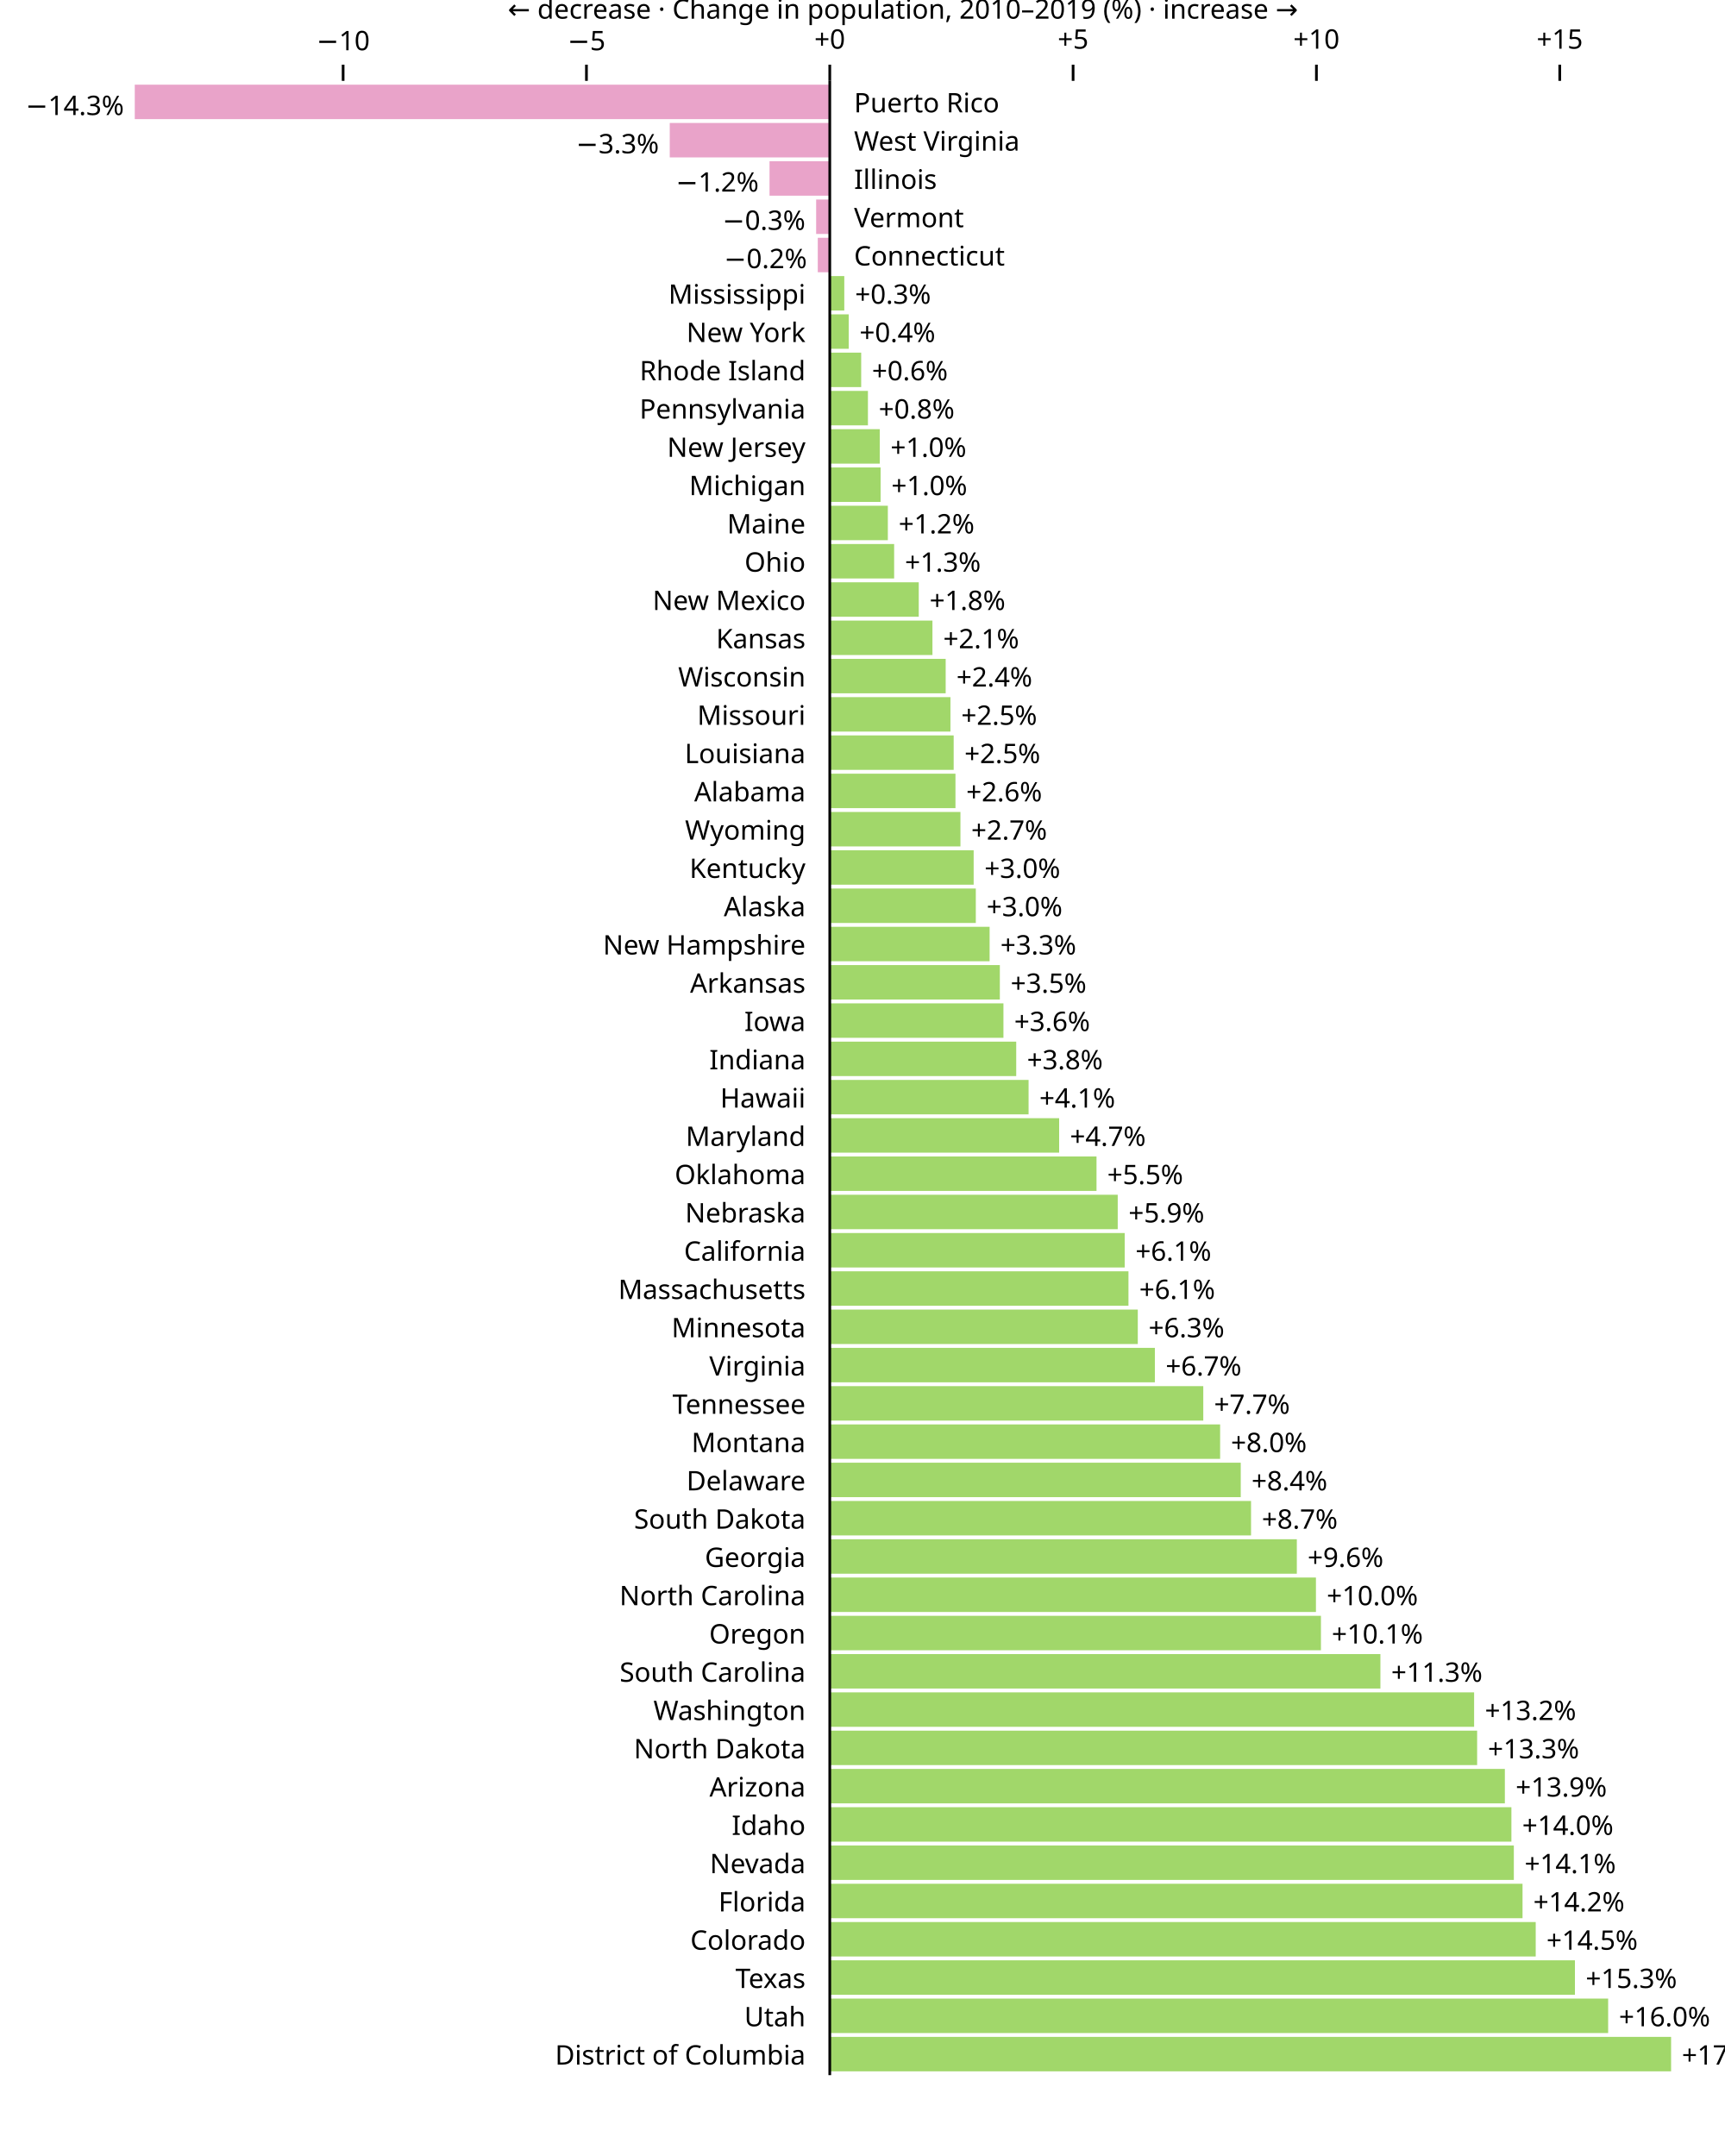
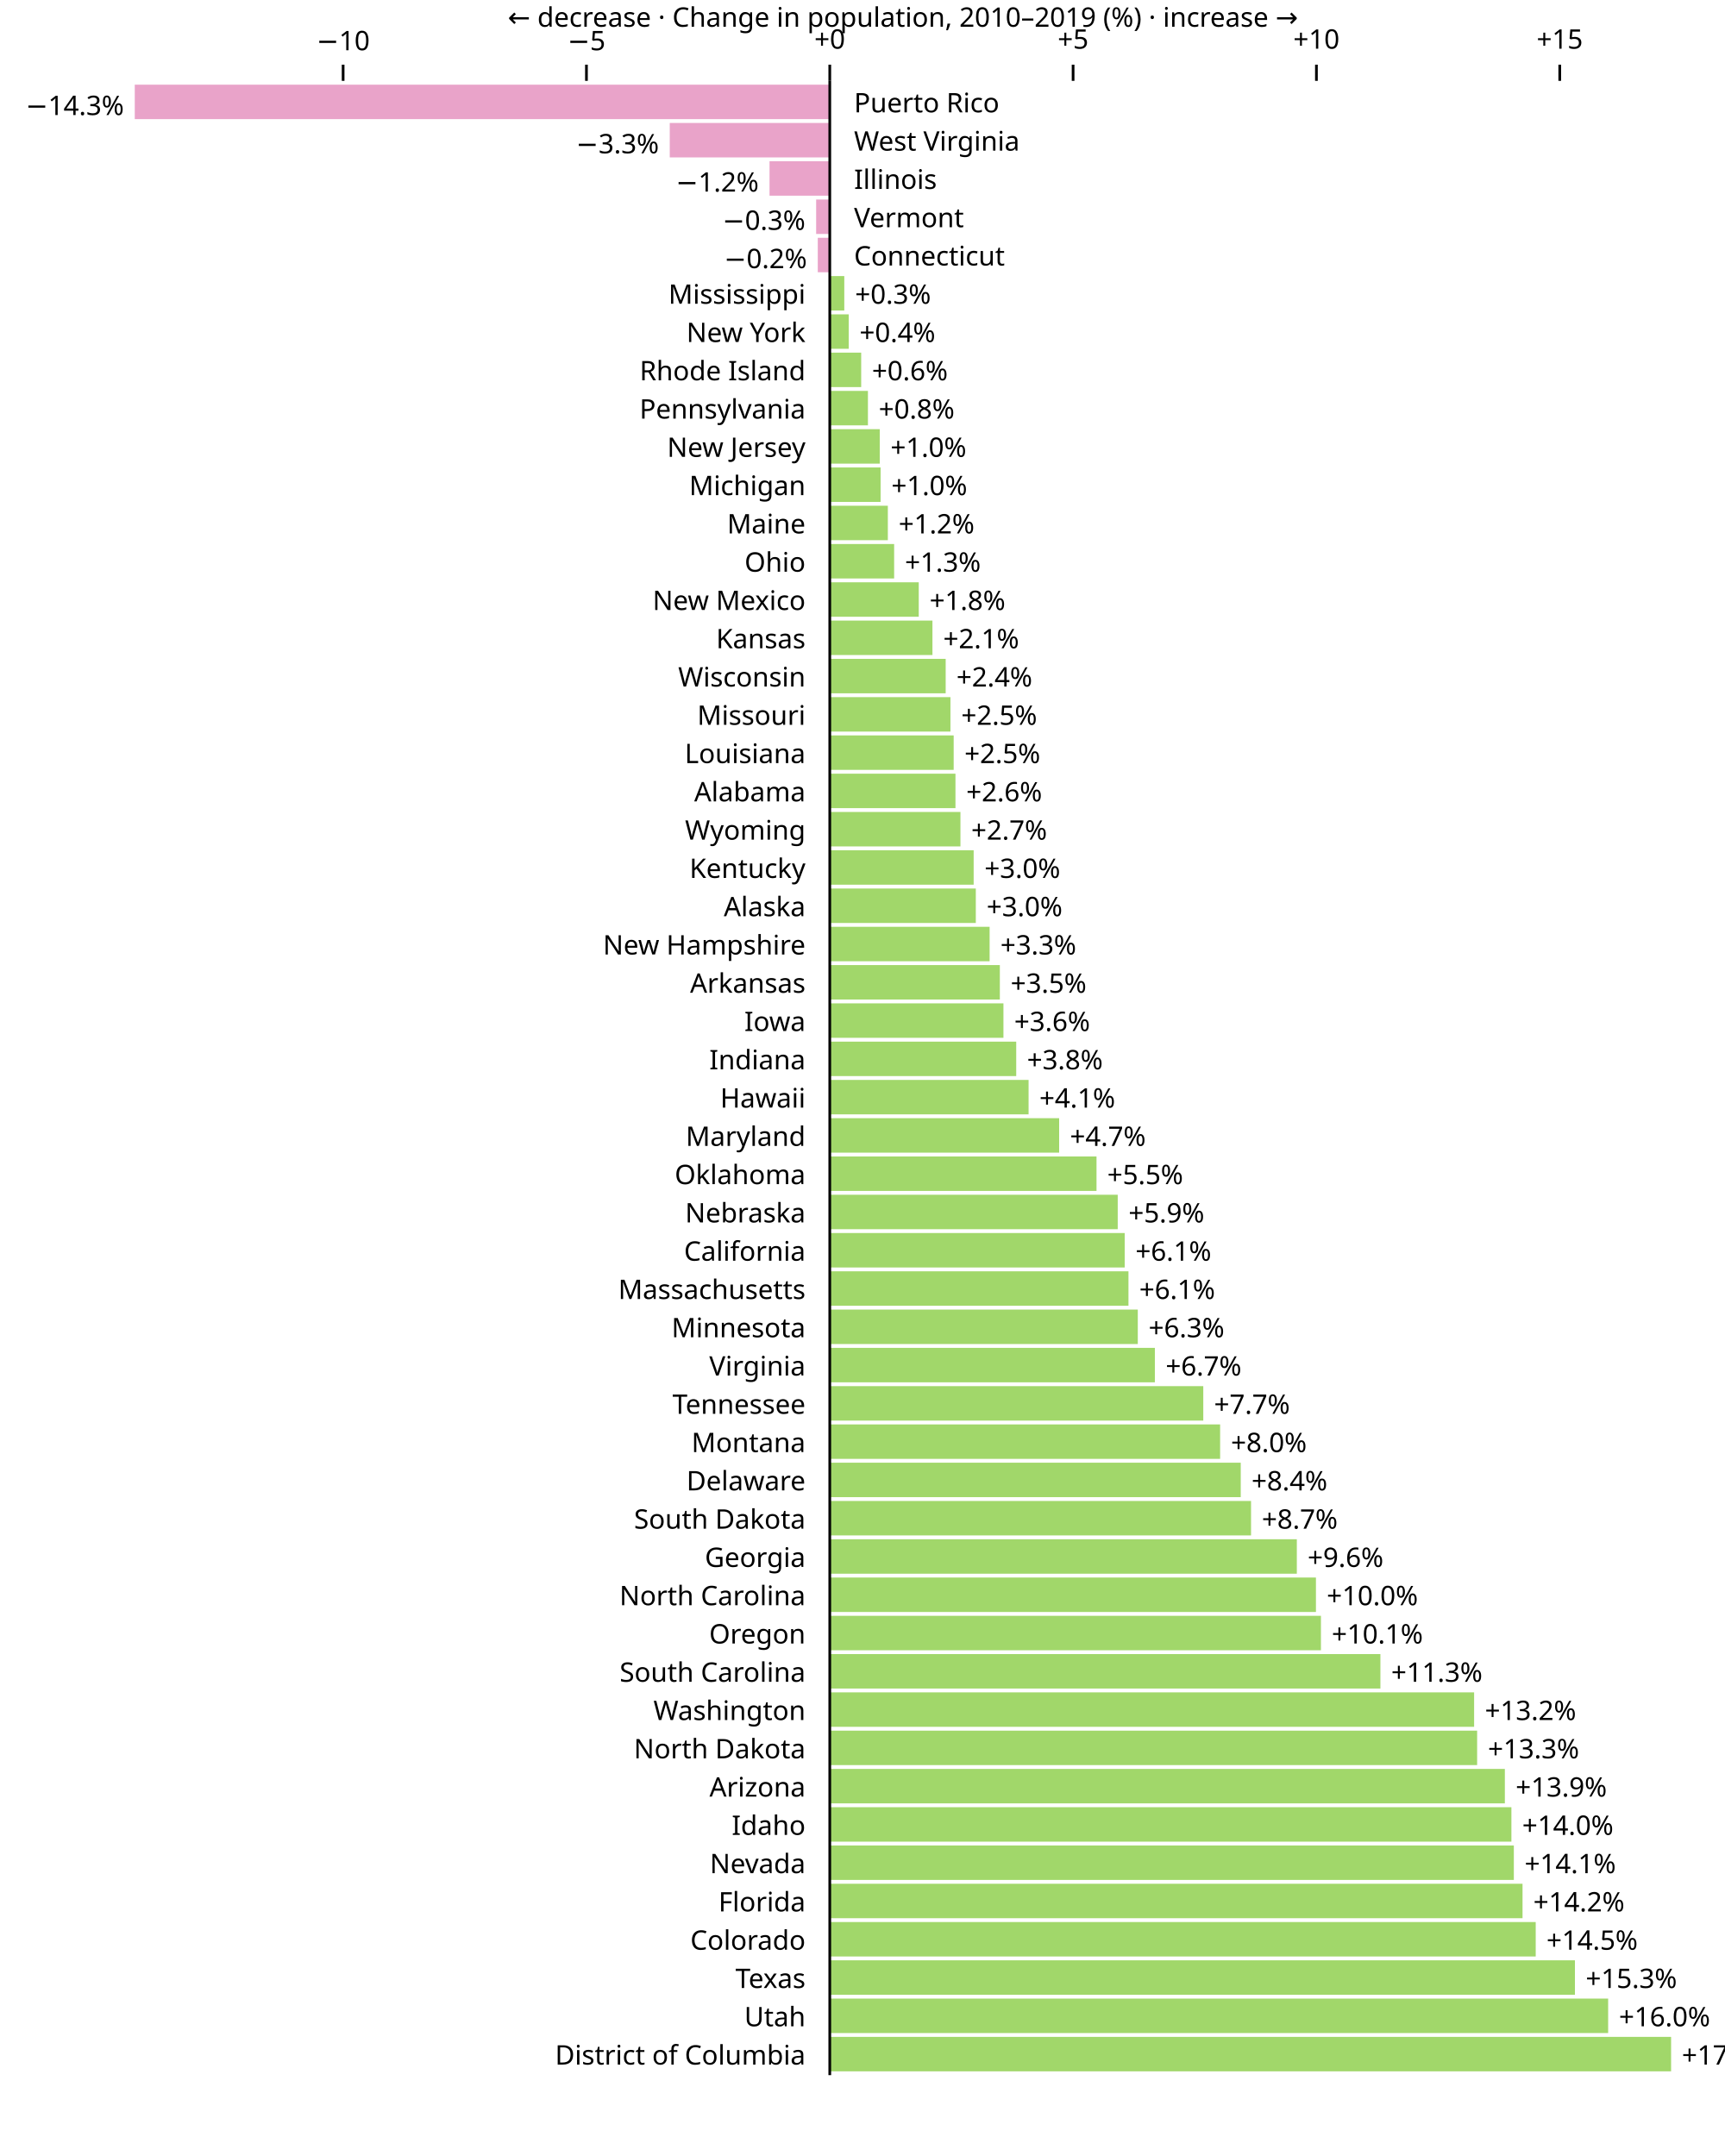
<svg xmlns="http://www.w3.org/2000/svg" width="640" height="800" viewBox="0 0 640 800">
  <line x1="127.303" y1="30" x2="127.303" y2="24" stroke="currentColor" stroke-width="1" />
  <line x1="217.58" y1="30" x2="217.58" y2="24" stroke="currentColor" stroke-width="1" />
  <line x1="307.857" y1="30" x2="307.857" y2="24" stroke="currentColor" stroke-width="1" />
  <line x1="398.134" y1="30" x2="398.134" y2="24" stroke="currentColor" stroke-width="1" />
  <line x1="488.412" y1="30" x2="488.412" y2="24" stroke="currentColor" stroke-width="1" />
  <line x1="578.689" y1="30" x2="578.689" y2="24" stroke="currentColor" stroke-width="1" />
  <text x="127.303" y="21" font-family="system-ui, sans-serif" font-size="10" text-anchor="middle" dominant-baseline="text-after-edge" fill="currentColor">−10</text>
  <text x="217.58" y="21" font-family="system-ui, sans-serif" font-size="10" text-anchor="middle" dominant-baseline="text-after-edge" fill="currentColor">−5</text>
  <text x="307.857" y="21" font-family="system-ui, sans-serif" font-size="10" text-anchor="middle" dominant-baseline="text-after-edge" fill="currentColor">+0</text>
  <text x="398.134" y="21" font-family="system-ui, sans-serif" font-size="10" text-anchor="middle" dominant-baseline="text-after-edge" fill="currentColor">+5</text>
  <text x="488.412" y="21" font-family="system-ui, sans-serif" font-size="10" text-anchor="middle" dominant-baseline="text-after-edge" fill="currentColor">+10</text>
  <text x="578.689" y="21" font-family="system-ui, sans-serif" font-size="10" text-anchor="middle" dominant-baseline="text-after-edge" fill="currentColor">+15</text>
-   <text x="335" y="0" font-family="system-ui, sans-serif" font-size="10" text-anchor="middle" dominant-baseline="text-before-edge" fill="currentColor">← decrease · Change in population, 2010–2019 (%) · increase →</text>
+   <text x="335" y="3" font-family="system-ui, sans-serif" font-size="10" text-anchor="middle" dominant-baseline="text-before-edge" fill="currentColor">← decrease · Change in population, 2010–2019 (%) · increase →</text>
  <rect x="307.857" y="457.524" width="109.42" height="12.783" fill="#a1d76a" />
  <rect x="307.857" y="727.39" width="276.467" height="12.783" fill="#a1d76a" />
  <rect x="307.857" y="698.983" width="257.025" height="12.783" fill="#a1d76a" />
  <rect x="307.857" y="116.641" width="7.031" height="12.783" fill="#a1d76a" />
  <rect x="307.857" y="145.048" width="14.159" height="12.783" fill="#a1d76a" />
  <rect x="285.509" y="59.827" width="22.348" height="12.783" fill="#e9a3c9" />
  <rect x="307.857" y="201.862" width="23.882" height="12.783" fill="#a1d76a" />
  <rect x="307.857" y="571.152" width="173.287" height="12.783" fill="#a1d76a" />
  <rect x="307.857" y="585.355" width="180.375" height="12.783" fill="#a1d76a" />
  <rect x="307.857" y="173.455" width="18.856" height="12.783" fill="#a1d76a" />
  <rect x="307.857" y="159.251" width="18.544" height="12.783" fill="#a1d76a" />
  <rect x="307.857" y="500.134" width="120.616" height="12.783" fill="#a1d76a" />
  <rect x="307.857" y="627.965" width="239.06" height="12.783" fill="#a1d76a" />
  <rect x="307.857" y="656.372" width="250.465" height="12.783" fill="#a1d76a" />
  <rect x="307.857" y="471.727" width="110.819" height="12.783" fill="#a1d76a" />
  <rect x="307.857" y="514.338" width="138.577" height="12.783" fill="#a1d76a" />
  <rect x="307.857" y="386.507" width="69.177" height="12.783" fill="#a1d76a" />
  <rect x="307.857" y="258.676" width="44.77" height="12.783" fill="#a1d76a" />
  <rect x="307.857" y="414.914" width="85.102" height="12.783" fill="#a1d76a" />
  <rect x="307.857" y="244.472" width="43.003" height="12.783" fill="#a1d76a" />
  <rect x="307.857" y="713.186" width="261.914" height="12.783" fill="#a1d76a" />
  <rect x="307.857" y="485.931" width="114.28" height="12.783" fill="#a1d76a" />
  <rect x="307.857" y="613.762" width="204.293" height="12.783" fill="#a1d76a" />
  <rect x="307.857" y="287.083" width="46.633" height="12.783" fill="#a1d76a" />
  <rect x="307.857" y="272.879" width="45.97" height="12.783" fill="#a1d76a" />
  <rect x="307.857" y="315.489" width="53.386" height="12.783" fill="#a1d76a" />
  <rect x="307.857" y="599.559" width="182.23" height="12.783" fill="#a1d76a" />
  <rect x="307.857" y="429.117" width="98.966" height="12.783" fill="#a1d76a" />
  <rect x="303.407" y="88.234" width="4.451" height="12.783" fill="#e9a3c9" />
  <rect x="307.857" y="741.593" width="288.79" height="12.783" fill="#a1d76a" />
  <rect x="50" y="31.42" width="257.857" height="12.783" fill="#e9a3c9" />
  <rect x="307.857" y="372.303" width="64.434" height="12.783" fill="#a1d76a" />
  <rect x="307.857" y="684.779" width="253.798" height="12.783" fill="#a1d76a" />
  <rect x="307.857" y="358.1" width="63.101" height="12.783" fill="#a1d76a" />
  <rect x="307.857" y="102.438" width="5.386" height="12.783" fill="#a1d76a" />
  <rect x="307.857" y="230.269" width="38.094" height="12.783" fill="#a1d76a" />
  <rect x="307.857" y="216.065" width="33.013" height="12.783" fill="#a1d76a" />
  <rect x="307.857" y="443.321" width="106.836" height="12.783" fill="#a1d76a" />
  <rect x="248.488" y="45.624" width="59.369" height="12.783" fill="#e9a3c9" />
  <rect x="307.857" y="670.576" width="252.895" height="12.783" fill="#a1d76a" />
  <rect x="307.857" y="400.71" width="73.76" height="12.783" fill="#a1d76a" />
  <rect x="307.857" y="343.896" width="59.305" height="12.783" fill="#a1d76a" />
  <rect x="307.857" y="187.658" width="21.545" height="12.783" fill="#a1d76a" />
  <rect x="307.857" y="528.541" width="144.826" height="12.783" fill="#a1d76a" />
  <rect x="307.857" y="130.845" width="11.654" height="12.783" fill="#a1d76a" />
  <rect x="307.857" y="542.745" width="152.477" height="12.783" fill="#a1d76a" />
  <rect x="307.857" y="556.948" width="156.296" height="12.783" fill="#a1d76a" />
  <rect x="307.857" y="642.169" width="240.181" height="12.783" fill="#a1d76a" />
  <rect x="307.857" y="329.693" width="54.184" height="12.783" fill="#a1d76a" />
  <rect x="307.857" y="755.797" width="312.143" height="12.783" fill="#a1d76a" />
  <rect x="302.802" y="74.031" width="5.055" height="12.783" fill="#e9a3c9" />
  <rect x="307.857" y="301.286" width="48.478" height="12.783" fill="#a1d76a" />
  <text x="298.857" y="463.916" font-family="system-ui, sans-serif" font-size="10" text-anchor="end" dominant-baseline="central" fill="currentColor">California</text>
  <text x="298.857" y="733.781" font-family="system-ui, sans-serif" font-size="10" text-anchor="end" dominant-baseline="central" fill="currentColor">Texas</text>
  <text x="298.857" y="705.374" font-family="system-ui, sans-serif" font-size="10" text-anchor="end" dominant-baseline="central" fill="currentColor">Florida</text>
  <text x="298.857" y="123.033" font-family="system-ui, sans-serif" font-size="10" text-anchor="end" dominant-baseline="central" fill="currentColor">New York</text>
  <text x="298.857" y="151.44" font-family="system-ui, sans-serif" font-size="10" text-anchor="end" dominant-baseline="central" fill="currentColor">Pennsylvania</text>
  <text x="316.857" y="66.219" font-family="system-ui, sans-serif" font-size="10" text-anchor="start" dominant-baseline="central" fill="currentColor">Illinois</text>
  <text x="298.857" y="208.253" font-family="system-ui, sans-serif" font-size="10" text-anchor="end" dominant-baseline="central" fill="currentColor">Ohio</text>
  <text x="298.857" y="577.543" font-family="system-ui, sans-serif" font-size="10" text-anchor="end" dominant-baseline="central" fill="currentColor">Georgia</text>
  <text x="298.857" y="591.747" font-family="system-ui, sans-serif" font-size="10" text-anchor="end" dominant-baseline="central" fill="currentColor">North Carolina</text>
  <text x="298.857" y="179.846" font-family="system-ui, sans-serif" font-size="10" text-anchor="end" dominant-baseline="central" fill="currentColor">Michigan</text>
  <text x="298.857" y="165.643" font-family="system-ui, sans-serif" font-size="10" text-anchor="end" dominant-baseline="central" fill="currentColor">New Jersey</text>
  <text x="298.857" y="506.526" font-family="system-ui, sans-serif" font-size="10" text-anchor="end" dominant-baseline="central" fill="currentColor">Virginia</text>
  <text x="298.857" y="634.357" font-family="system-ui, sans-serif" font-size="10" text-anchor="end" dominant-baseline="central" fill="currentColor">Washington</text>
  <text x="298.857" y="662.764" font-family="system-ui, sans-serif" font-size="10" text-anchor="end" dominant-baseline="central" fill="currentColor">Arizona</text>
  <text x="298.857" y="478.119" font-family="system-ui, sans-serif" font-size="10" text-anchor="end" dominant-baseline="central" fill="currentColor">Massachusetts</text>
  <text x="298.857" y="520.729" font-family="system-ui, sans-serif" font-size="10" text-anchor="end" dominant-baseline="central" fill="currentColor">Tennessee</text>
  <text x="298.857" y="392.898" font-family="system-ui, sans-serif" font-size="10" text-anchor="end" dominant-baseline="central" fill="currentColor">Indiana</text>
  <text x="298.857" y="265.067" font-family="system-ui, sans-serif" font-size="10" text-anchor="end" dominant-baseline="central" fill="currentColor">Missouri</text>
  <text x="298.857" y="421.305" font-family="system-ui, sans-serif" font-size="10" text-anchor="end" dominant-baseline="central" fill="currentColor">Maryland</text>
  <text x="298.857" y="250.864" font-family="system-ui, sans-serif" font-size="10" text-anchor="end" dominant-baseline="central" fill="currentColor">Wisconsin</text>
  <text x="298.857" y="719.578" font-family="system-ui, sans-serif" font-size="10" text-anchor="end" dominant-baseline="central" fill="currentColor">Colorado</text>
  <text x="298.857" y="492.322" font-family="system-ui, sans-serif" font-size="10" text-anchor="end" dominant-baseline="central" fill="currentColor">Minnesota</text>
  <text x="298.857" y="620.154" font-family="system-ui, sans-serif" font-size="10" text-anchor="end" dominant-baseline="central" fill="currentColor">South Carolina</text>
  <text x="298.857" y="293.474" font-family="system-ui, sans-serif" font-size="10" text-anchor="end" dominant-baseline="central" fill="currentColor">Alabama</text>
  <text x="298.857" y="279.271" font-family="system-ui, sans-serif" font-size="10" text-anchor="end" dominant-baseline="central" fill="currentColor">Louisiana</text>
  <text x="298.857" y="321.881" font-family="system-ui, sans-serif" font-size="10" text-anchor="end" dominant-baseline="central" fill="currentColor">Kentucky</text>
  <text x="298.857" y="605.95" font-family="system-ui, sans-serif" font-size="10" text-anchor="end" dominant-baseline="central" fill="currentColor">Oregon</text>
  <text x="298.857" y="435.509" font-family="system-ui, sans-serif" font-size="10" text-anchor="end" dominant-baseline="central" fill="currentColor">Oklahoma</text>
  <text x="316.857" y="94.626" font-family="system-ui, sans-serif" font-size="10" text-anchor="start" dominant-baseline="central" fill="currentColor">Connecticut</text>
  <text x="298.857" y="747.985" font-family="system-ui, sans-serif" font-size="10" text-anchor="end" dominant-baseline="central" fill="currentColor">Utah</text>
  <text x="316.857" y="37.812" font-family="system-ui, sans-serif" font-size="10" text-anchor="start" dominant-baseline="central" fill="currentColor">Puerto Rico</text>
  <text x="298.857" y="378.695" font-family="system-ui, sans-serif" font-size="10" text-anchor="end" dominant-baseline="central" fill="currentColor">Iowa</text>
  <text x="298.857" y="691.171" font-family="system-ui, sans-serif" font-size="10" text-anchor="end" dominant-baseline="central" fill="currentColor">Nevada</text>
  <text x="298.857" y="364.491" font-family="system-ui, sans-serif" font-size="10" text-anchor="end" dominant-baseline="central" fill="currentColor">Arkansas</text>
  <text x="298.857" y="108.829" font-family="system-ui, sans-serif" font-size="10" text-anchor="end" dominant-baseline="central" fill="currentColor">Mississippi</text>
  <text x="298.857" y="236.66" font-family="system-ui, sans-serif" font-size="10" text-anchor="end" dominant-baseline="central" fill="currentColor">Kansas</text>
  <text x="298.857" y="222.457" font-family="system-ui, sans-serif" font-size="10" text-anchor="end" dominant-baseline="central" fill="currentColor">New Mexico</text>
  <text x="298.857" y="449.712" font-family="system-ui, sans-serif" font-size="10" text-anchor="end" dominant-baseline="central" fill="currentColor">Nebraska</text>
  <text x="316.857" y="52.015" font-family="system-ui, sans-serif" font-size="10" text-anchor="start" dominant-baseline="central" fill="currentColor">West Virginia</text>
  <text x="298.857" y="676.967" font-family="system-ui, sans-serif" font-size="10" text-anchor="end" dominant-baseline="central" fill="currentColor">Idaho</text>
  <text x="298.857" y="407.102" font-family="system-ui, sans-serif" font-size="10" text-anchor="end" dominant-baseline="central" fill="currentColor">Hawaii</text>
  <text x="298.857" y="350.288" font-family="system-ui, sans-serif" font-size="10" text-anchor="end" dominant-baseline="central" fill="currentColor">New Hampshire</text>
  <text x="298.857" y="194.05" font-family="system-ui, sans-serif" font-size="10" text-anchor="end" dominant-baseline="central" fill="currentColor">Maine</text>
  <text x="298.857" y="534.933" font-family="system-ui, sans-serif" font-size="10" text-anchor="end" dominant-baseline="central" fill="currentColor">Montana</text>
  <text x="298.857" y="137.236" font-family="system-ui, sans-serif" font-size="10" text-anchor="end" dominant-baseline="central" fill="currentColor">Rhode Island</text>
  <text x="298.857" y="549.136" font-family="system-ui, sans-serif" font-size="10" text-anchor="end" dominant-baseline="central" fill="currentColor">Delaware</text>
  <text x="298.857" y="563.34" font-family="system-ui, sans-serif" font-size="10" text-anchor="end" dominant-baseline="central" fill="currentColor">South Dakota</text>
  <text x="298.857" y="648.56" font-family="system-ui, sans-serif" font-size="10" text-anchor="end" dominant-baseline="central" fill="currentColor">North Dakota</text>
  <text x="298.857" y="336.084" font-family="system-ui, sans-serif" font-size="10" text-anchor="end" dominant-baseline="central" fill="currentColor">Alaska</text>
  <text x="298.857" y="762.188" font-family="system-ui, sans-serif" font-size="10" text-anchor="end" dominant-baseline="central" fill="currentColor">District of Columbia</text>
  <text x="316.857" y="80.422" font-family="system-ui, sans-serif" font-size="10" text-anchor="start" dominant-baseline="central" fill="currentColor">Vermont</text>
  <text x="298.857" y="307.678" font-family="system-ui, sans-serif" font-size="10" text-anchor="end" dominant-baseline="central" fill="currentColor">Wyoming</text>
  <text x="421.277" y="463.916" font-family="system-ui, sans-serif" font-size="10" text-anchor="start" dominant-baseline="central" fill="currentColor">+6.1%</text>
  <text x="588.324" y="733.781" font-family="system-ui, sans-serif" font-size="10" text-anchor="start" dominant-baseline="central" fill="currentColor">+15.3%</text>
  <text x="568.882" y="705.374" font-family="system-ui, sans-serif" font-size="10" text-anchor="start" dominant-baseline="central" fill="currentColor">+14.2%</text>
  <text x="318.888" y="123.033" font-family="system-ui, sans-serif" font-size="10" text-anchor="start" dominant-baseline="central" fill="currentColor">+0.4%</text>
  <text x="326.016" y="151.44" font-family="system-ui, sans-serif" font-size="10" text-anchor="start" dominant-baseline="central" fill="currentColor">+0.8%</text>
  <text x="281.509" y="66.219" font-family="system-ui, sans-serif" font-size="10" text-anchor="end" dominant-baseline="central" fill="currentColor">−1.2%</text>
  <text x="335.739" y="208.253" font-family="system-ui, sans-serif" font-size="10" text-anchor="start" dominant-baseline="central" fill="currentColor">+1.3%</text>
  <text x="485.144" y="577.543" font-family="system-ui, sans-serif" font-size="10" text-anchor="start" dominant-baseline="central" fill="currentColor">+9.6%</text>
  <text x="492.232" y="591.747" font-family="system-ui, sans-serif" font-size="10" text-anchor="start" dominant-baseline="central" fill="currentColor">+10.0%</text>
  <text x="330.713" y="179.846" font-family="system-ui, sans-serif" font-size="10" text-anchor="start" dominant-baseline="central" fill="currentColor">+1.0%</text>
  <text x="330.401" y="165.643" font-family="system-ui, sans-serif" font-size="10" text-anchor="start" dominant-baseline="central" fill="currentColor">+1.0%</text>
  <text x="432.473" y="506.526" font-family="system-ui, sans-serif" font-size="10" text-anchor="start" dominant-baseline="central" fill="currentColor">+6.7%</text>
  <text x="550.918" y="634.357" font-family="system-ui, sans-serif" font-size="10" text-anchor="start" dominant-baseline="central" fill="currentColor">+13.2%</text>
  <text x="562.322" y="662.764" font-family="system-ui, sans-serif" font-size="10" text-anchor="start" dominant-baseline="central" fill="currentColor">+13.9%</text>
  <text x="422.676" y="478.119" font-family="system-ui, sans-serif" font-size="10" text-anchor="start" dominant-baseline="central" fill="currentColor">+6.1%</text>
  <text x="450.434" y="520.729" font-family="system-ui, sans-serif" font-size="10" text-anchor="start" dominant-baseline="central" fill="currentColor">+7.7%</text>
  <text x="381.034" y="392.898" font-family="system-ui, sans-serif" font-size="10" text-anchor="start" dominant-baseline="central" fill="currentColor">+3.8%</text>
  <text x="356.627" y="265.067" font-family="system-ui, sans-serif" font-size="10" text-anchor="start" dominant-baseline="central" fill="currentColor">+2.5%</text>
  <text x="396.959" y="421.305" font-family="system-ui, sans-serif" font-size="10" text-anchor="start" dominant-baseline="central" fill="currentColor">+4.7%</text>
  <text x="354.86" y="250.864" font-family="system-ui, sans-serif" font-size="10" text-anchor="start" dominant-baseline="central" fill="currentColor">+2.4%</text>
  <text x="573.771" y="719.578" font-family="system-ui, sans-serif" font-size="10" text-anchor="start" dominant-baseline="central" fill="currentColor">+14.5%</text>
  <text x="426.137" y="492.322" font-family="system-ui, sans-serif" font-size="10" text-anchor="start" dominant-baseline="central" fill="currentColor">+6.3%</text>
  <text x="516.151" y="620.154" font-family="system-ui, sans-serif" font-size="10" text-anchor="start" dominant-baseline="central" fill="currentColor">+11.3%</text>
  <text x="358.49" y="293.474" font-family="system-ui, sans-serif" font-size="10" text-anchor="start" dominant-baseline="central" fill="currentColor">+2.6%</text>
  <text x="357.827" y="279.271" font-family="system-ui, sans-serif" font-size="10" text-anchor="start" dominant-baseline="central" fill="currentColor">+2.5%</text>
  <text x="365.243" y="321.881" font-family="system-ui, sans-serif" font-size="10" text-anchor="start" dominant-baseline="central" fill="currentColor">+3.0%</text>
  <text x="494.087" y="605.95" font-family="system-ui, sans-serif" font-size="10" text-anchor="start" dominant-baseline="central" fill="currentColor">+10.1%</text>
  <text x="410.823" y="435.509" font-family="system-ui, sans-serif" font-size="10" text-anchor="start" dominant-baseline="central" fill="currentColor">+5.5%</text>
  <text x="299.407" y="94.626" font-family="system-ui, sans-serif" font-size="10" text-anchor="end" dominant-baseline="central" fill="currentColor">−0.2%</text>
  <text x="600.647" y="747.985" font-family="system-ui, sans-serif" font-size="10" text-anchor="start" dominant-baseline="central" fill="currentColor">+16.0%</text>
  <text x="46" y="37.812" font-family="system-ui, sans-serif" font-size="10" text-anchor="end" dominant-baseline="central" fill="currentColor">−14.3%</text>
  <text x="376.291" y="378.695" font-family="system-ui, sans-serif" font-size="10" text-anchor="start" dominant-baseline="central" fill="currentColor">+3.6%</text>
  <text x="565.655" y="691.171" font-family="system-ui, sans-serif" font-size="10" text-anchor="start" dominant-baseline="central" fill="currentColor">+14.1%</text>
  <text x="374.958" y="364.491" font-family="system-ui, sans-serif" font-size="10" text-anchor="start" dominant-baseline="central" fill="currentColor">+3.5%</text>
  <text x="317.243" y="108.829" font-family="system-ui, sans-serif" font-size="10" text-anchor="start" dominant-baseline="central" fill="currentColor">+0.3%</text>
  <text x="349.951" y="236.66" font-family="system-ui, sans-serif" font-size="10" text-anchor="start" dominant-baseline="central" fill="currentColor">+2.1%</text>
  <text x="344.87" y="222.457" font-family="system-ui, sans-serif" font-size="10" text-anchor="start" dominant-baseline="central" fill="currentColor">+1.8%</text>
  <text x="418.694" y="449.712" font-family="system-ui, sans-serif" font-size="10" text-anchor="start" dominant-baseline="central" fill="currentColor">+5.9%</text>
  <text x="244.488" y="52.015" font-family="system-ui, sans-serif" font-size="10" text-anchor="end" dominant-baseline="central" fill="currentColor">−3.3%</text>
  <text x="564.753" y="676.967" font-family="system-ui, sans-serif" font-size="10" text-anchor="start" dominant-baseline="central" fill="currentColor">+14.0%</text>
  <text x="385.617" y="407.102" font-family="system-ui, sans-serif" font-size="10" text-anchor="start" dominant-baseline="central" fill="currentColor">+4.1%</text>
  <text x="371.162" y="350.288" font-family="system-ui, sans-serif" font-size="10" text-anchor="start" dominant-baseline="central" fill="currentColor">+3.3%</text>
  <text x="333.402" y="194.05" font-family="system-ui, sans-serif" font-size="10" text-anchor="start" dominant-baseline="central" fill="currentColor">+1.2%</text>
  <text x="456.684" y="534.933" font-family="system-ui, sans-serif" font-size="10" text-anchor="start" dominant-baseline="central" fill="currentColor">+8.0%</text>
  <text x="323.511" y="137.236" font-family="system-ui, sans-serif" font-size="10" text-anchor="start" dominant-baseline="central" fill="currentColor">+0.6%</text>
  <text x="464.334" y="549.136" font-family="system-ui, sans-serif" font-size="10" text-anchor="start" dominant-baseline="central" fill="currentColor">+8.4%</text>
  <text x="468.153" y="563.34" font-family="system-ui, sans-serif" font-size="10" text-anchor="start" dominant-baseline="central" fill="currentColor">+8.7%</text>
  <text x="552.039" y="648.56" font-family="system-ui, sans-serif" font-size="10" text-anchor="start" dominant-baseline="central" fill="currentColor">+13.3%</text>
  <text x="366.041" y="336.084" font-family="system-ui, sans-serif" font-size="10" text-anchor="start" dominant-baseline="central" fill="currentColor">+3.0%</text>
  <text x="624" y="762.188" font-family="system-ui, sans-serif" font-size="10" text-anchor="start" dominant-baseline="central" fill="currentColor">+17.3%</text>
  <text x="298.802" y="80.422" font-family="system-ui, sans-serif" font-size="10" text-anchor="end" dominant-baseline="central" fill="currentColor">−0.3%</text>
  <text x="360.335" y="307.678" font-family="system-ui, sans-serif" font-size="10" text-anchor="start" dominant-baseline="central" fill="currentColor">+2.7%</text>
  <line x1="307.857" y1="30" x2="307.857" y2="770" stroke="#000" stroke-width="1" />
</svg>
